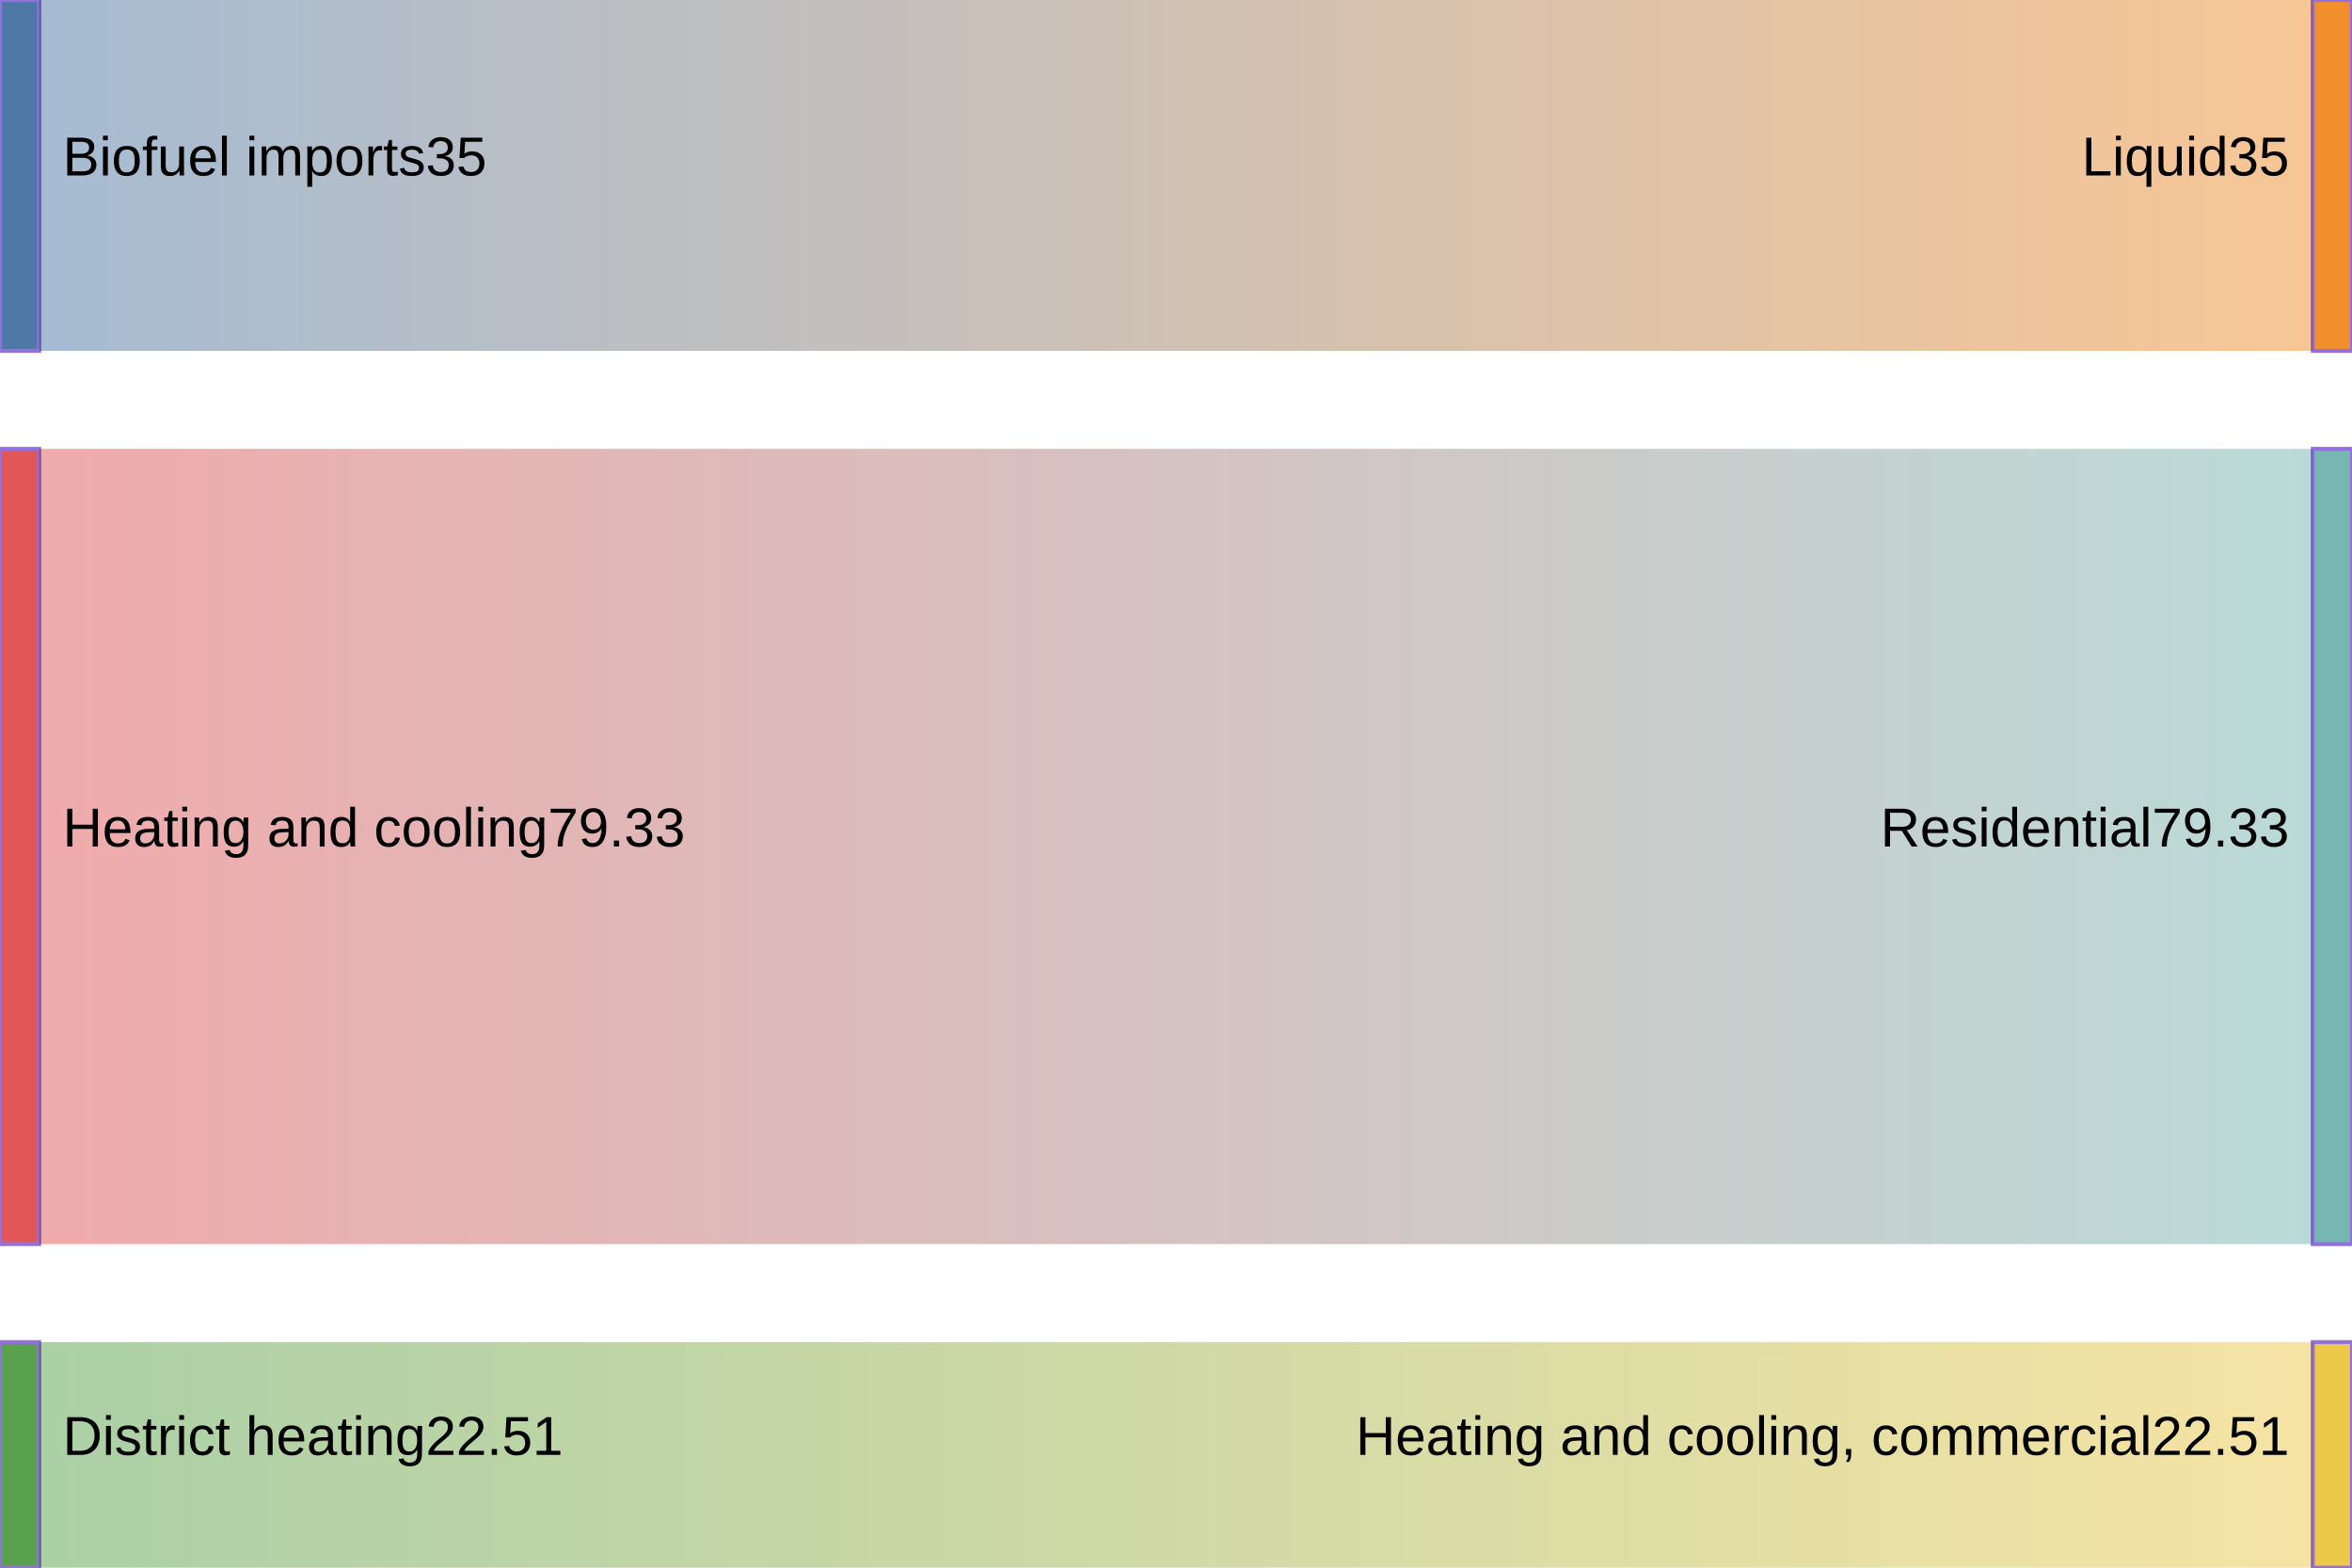
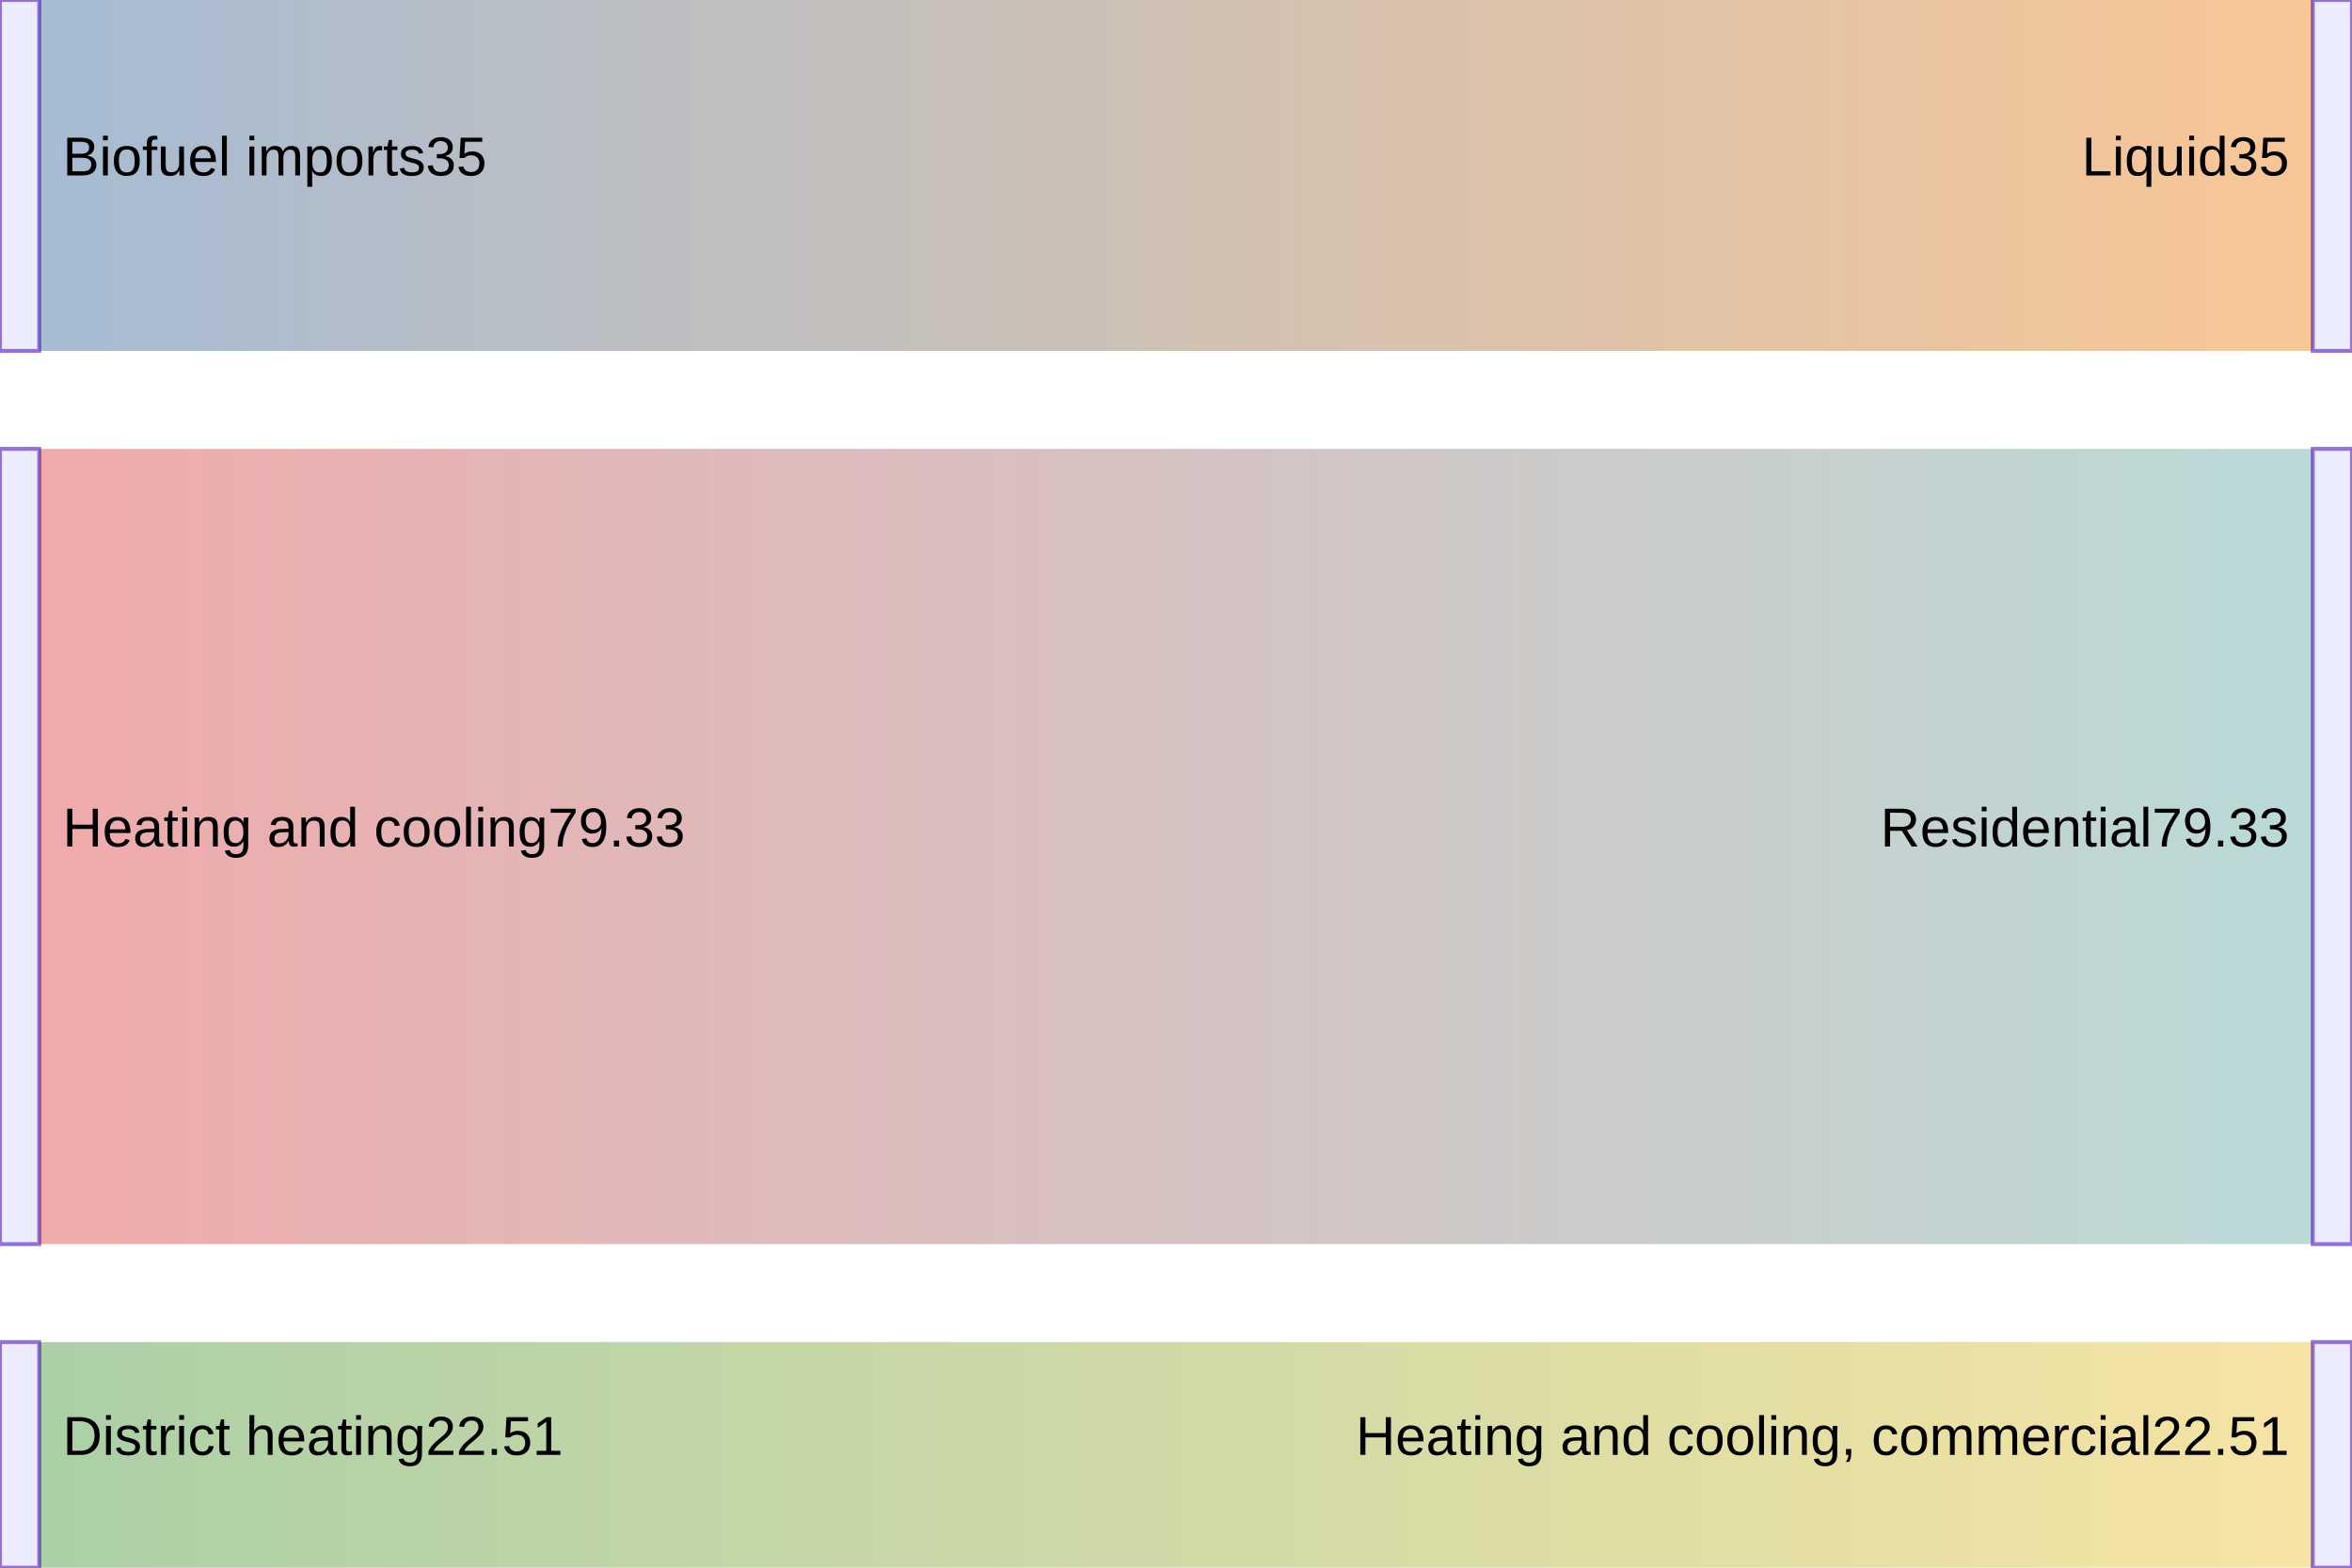
<svg xmlns="http://www.w3.org/2000/svg" width="600" height="400" viewBox="0 0 600 400" class="mermaid">
  <style>

.mermaid {
  font-family: trebuchet ms, verdana, arial, sans-serif;
  font-size: 16px;
}

.node rect,
.node polygon,
.node circle,
.node ellipse,
.node path {
  fill: #ECECFF;
  stroke: #9370DB;
  stroke-width: 1px;
}

.node line {
  stroke: #9370DB;
  stroke-width: 1px;
}

.node .label {
  fill: #333333;
}

.node text {
  fill: #333333;
  font-family: trebuchet ms, verdana, arial, sans-serif;
  font-size: 16px;
}

.edge-path {
  fill: none;
  stroke: #333333;
  stroke-width: 1px;
}

.edge-label {
  fill: #333333;
  font-family: trebuchet ms, verdana, arial, sans-serif;
}

.edge-label-bg {
  fill: rgba(232, 232, 232, 0.8);
}

.subgraph {
  fill: #ffffde;
  stroke: #aaaa33;
  stroke-width: 1px;
}

.subgraph-title {
  fill: #333333;
  font-weight: bold;
}

.cluster rect {
  fill: #ffffde;
  stroke: #aaaa33;
  stroke-width: 1px;
  rx: 5px;
  ry: 5px;
}

.cluster-label {
  fill: #333333;
  font-family: trebuchet ms, verdana, arial, sans-serif;
  font-size: 16px;
  font-weight: bold;
}

marker path {
  fill: #333333;
  stroke: #333333;
}


.sankey-node {
  stroke: none;
}

.sankey-link {
  stroke-opacity: 0.5;
}

.sankey-label {
  fill: #333333;
  font-family: trebuchet ms, verdana, arial, sans-serif;
}

.link {
  mix-blend-mode: multiply;
}

  </style>
  <defs>
    <linearGradient id="linearGradient-1" gradientUnits="userSpaceOnUse" x1="10" x2="590">
      <stop offset="0%" stop-color="#4e79a7" />
      <stop offset="100%" stop-color="#f28e2c" />
    </linearGradient>
    <linearGradient id="linearGradient-2" gradientUnits="userSpaceOnUse" x1="10" x2="590">
      <stop offset="0%" stop-color="#e15759" />
      <stop offset="100%" stop-color="#76b7b2" />
    </linearGradient>
    <linearGradient id="linearGradient-3" gradientUnits="userSpaceOnUse" x1="10" x2="590">
      <stop offset="0%" stop-color="#59a14f" />
      <stop offset="100%" stop-color="#edc949" />
    </linearGradient>
  </defs>
  <g class="root">
    <g class="clusters">

    </g>
    <g class="edgePaths">

    </g>
    <g class="edgeLabels">

    </g>
    <g class="nodes">

    </g>
    <g class="nodes">
-       <g class="node" x="0" y="0" transform="translate(0,0)" id="node-1">
-         <rect x="0" y="0" width="10" height="89.525" class="sankey-node" style="fill: #4e79a7" />
+       <g class="node" y="0" x="0" id="node-1" transform="translate(0,0)">
+         <rect x="0" y="0" width="10" height="89.525" fill="#4e79a7" />
      </g>
-       <g class="node" id="node-3" y="114.525" x="0" transform="translate(0,114.5245)">
-         <rect x="0" y="0" width="10" height="202.911" class="sankey-node" style="fill: #e15759" />
+       <g class="node" transform="translate(0,114.5245)" x="0" id="node-3" y="114.525">
+         <rect x="0" y="0" width="10" height="202.911" fill="#e15759" />
      </g>
-       <g class="node" x="0" transform="translate(0,342.4357)" id="node-5" y="342.436">
-         <rect x="0" y="0" width="10" height="57.564" class="sankey-node" style="fill: #59a14f" />
+       <g class="node" transform="translate(0,342.4357)" id="node-5" y="342.436" x="0">
+         <rect x="0" y="0" width="10" height="57.564" fill="#59a14f" />
      </g>
-       <g class="node" id="node-2" x="590" y="0" transform="translate(590,0)">
-         <rect x="0" y="0" width="10" height="89.525" class="sankey-node" style="fill: #f28e2c" />
+       <g class="node" id="node-2" transform="translate(590,0)" y="0" x="590">
+         <rect x="0" y="0" width="10" height="89.525" fill="#f28e2c" />
      </g>
-       <g class="node" y="114.525" x="590" id="node-4" transform="translate(590,114.5245)">
-         <rect x="0" y="0" width="10" height="202.911" class="sankey-node" style="fill: #76b7b2" />
+       <g class="node" transform="translate(590,114.5245)" id="node-4" y="114.525" x="590">
+         <rect x="0" y="0" width="10" height="202.911" fill="#76b7b2" />
      </g>
-       <g class="node" id="node-6" y="342.436" transform="translate(590,342.4357)" x="590">
-         <rect x="0" y="0" width="10" height="57.564" class="sankey-node" style="fill: #edc949" />
+       <g class="node" transform="translate(590,342.4357)" x="590" y="342.436" id="node-6">
+         <rect x="0" y="0" width="10" height="57.564" fill="#edc949" />
      </g>
    </g>
    <g class="node-labels" font-size="14">
      <text x="16" y="44.762" dy="0em" text-anchor="start">Biofuel imports
35</text>
      <text x="16" y="215.98" dy="0em" text-anchor="start">Heating and cooling
79.33</text>
      <text x="16" y="371.218" dy="0em" text-anchor="start">District heating
22.51</text>
      <text x="584" y="44.762" dy="0em" text-anchor="end">Liquid
35</text>
      <text x="584" y="215.98" dy="0em" text-anchor="end">Residential
79.33</text>
      <text x="584" y="371.218" dy="0em" text-anchor="end">Heating and cooling, commercial
22.51</text>
    </g>
-     <g class="links" fill="none" stroke-opacity="0.5">
+     <g class="links" stroke-opacity="0.5" fill="none">
      <g class="link" style="mix-blend-mode: multiply">
        <path d="M10,44.762 C300,44.762 300,44.762 590,44.762" stroke-width="89.525" stroke="url(#linearGradient-1)" />
      </g>
      <g class="link" style="mix-blend-mode: multiply">
-         <path d="M10,215.98 C300,215.98 300,215.98 590,215.98" stroke-width="202.911" stroke="url(#linearGradient-2)" />
+         <path d="M10,215.98 C300,215.98 300,215.98 590,215.98" stroke="url(#linearGradient-2)" stroke-width="202.911" />
      </g>
      <g class="link" style="mix-blend-mode: multiply">
        <path d="M10,371.218 C300,371.218 300,371.218 590,371.218" stroke="url(#linearGradient-3)" stroke-width="57.564" />
      </g>
    </g>
  </g>
</svg>
